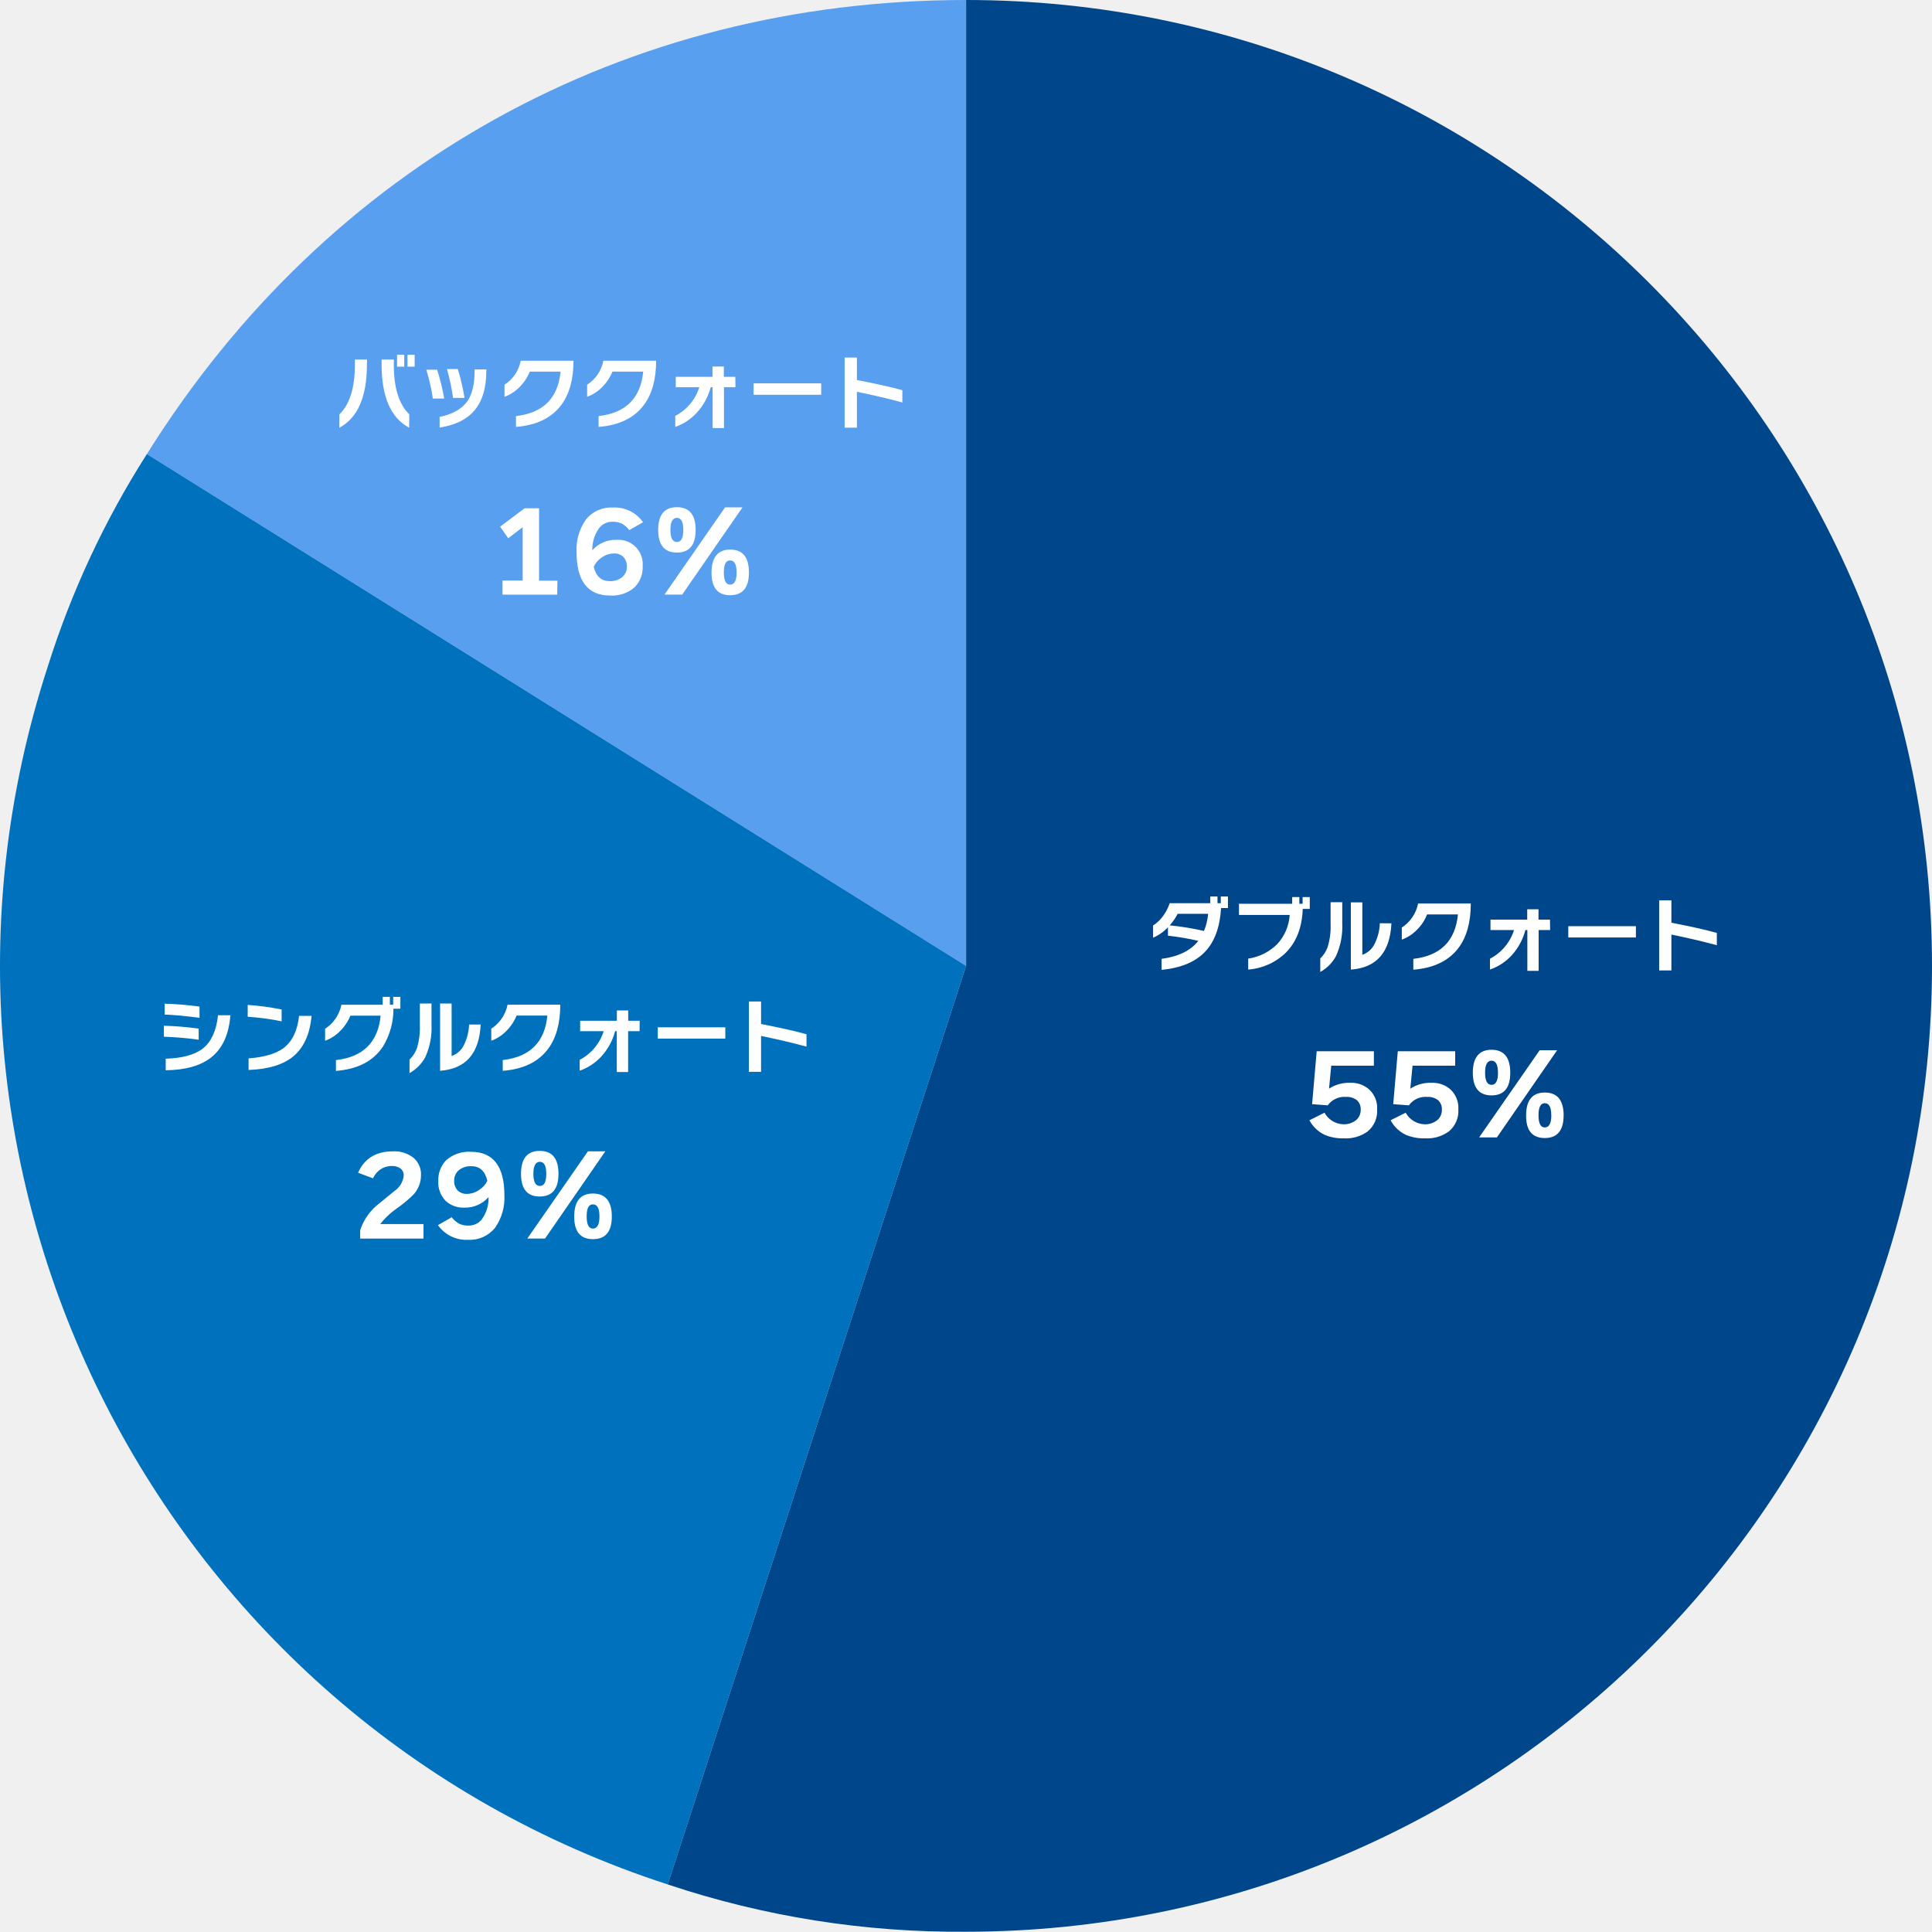
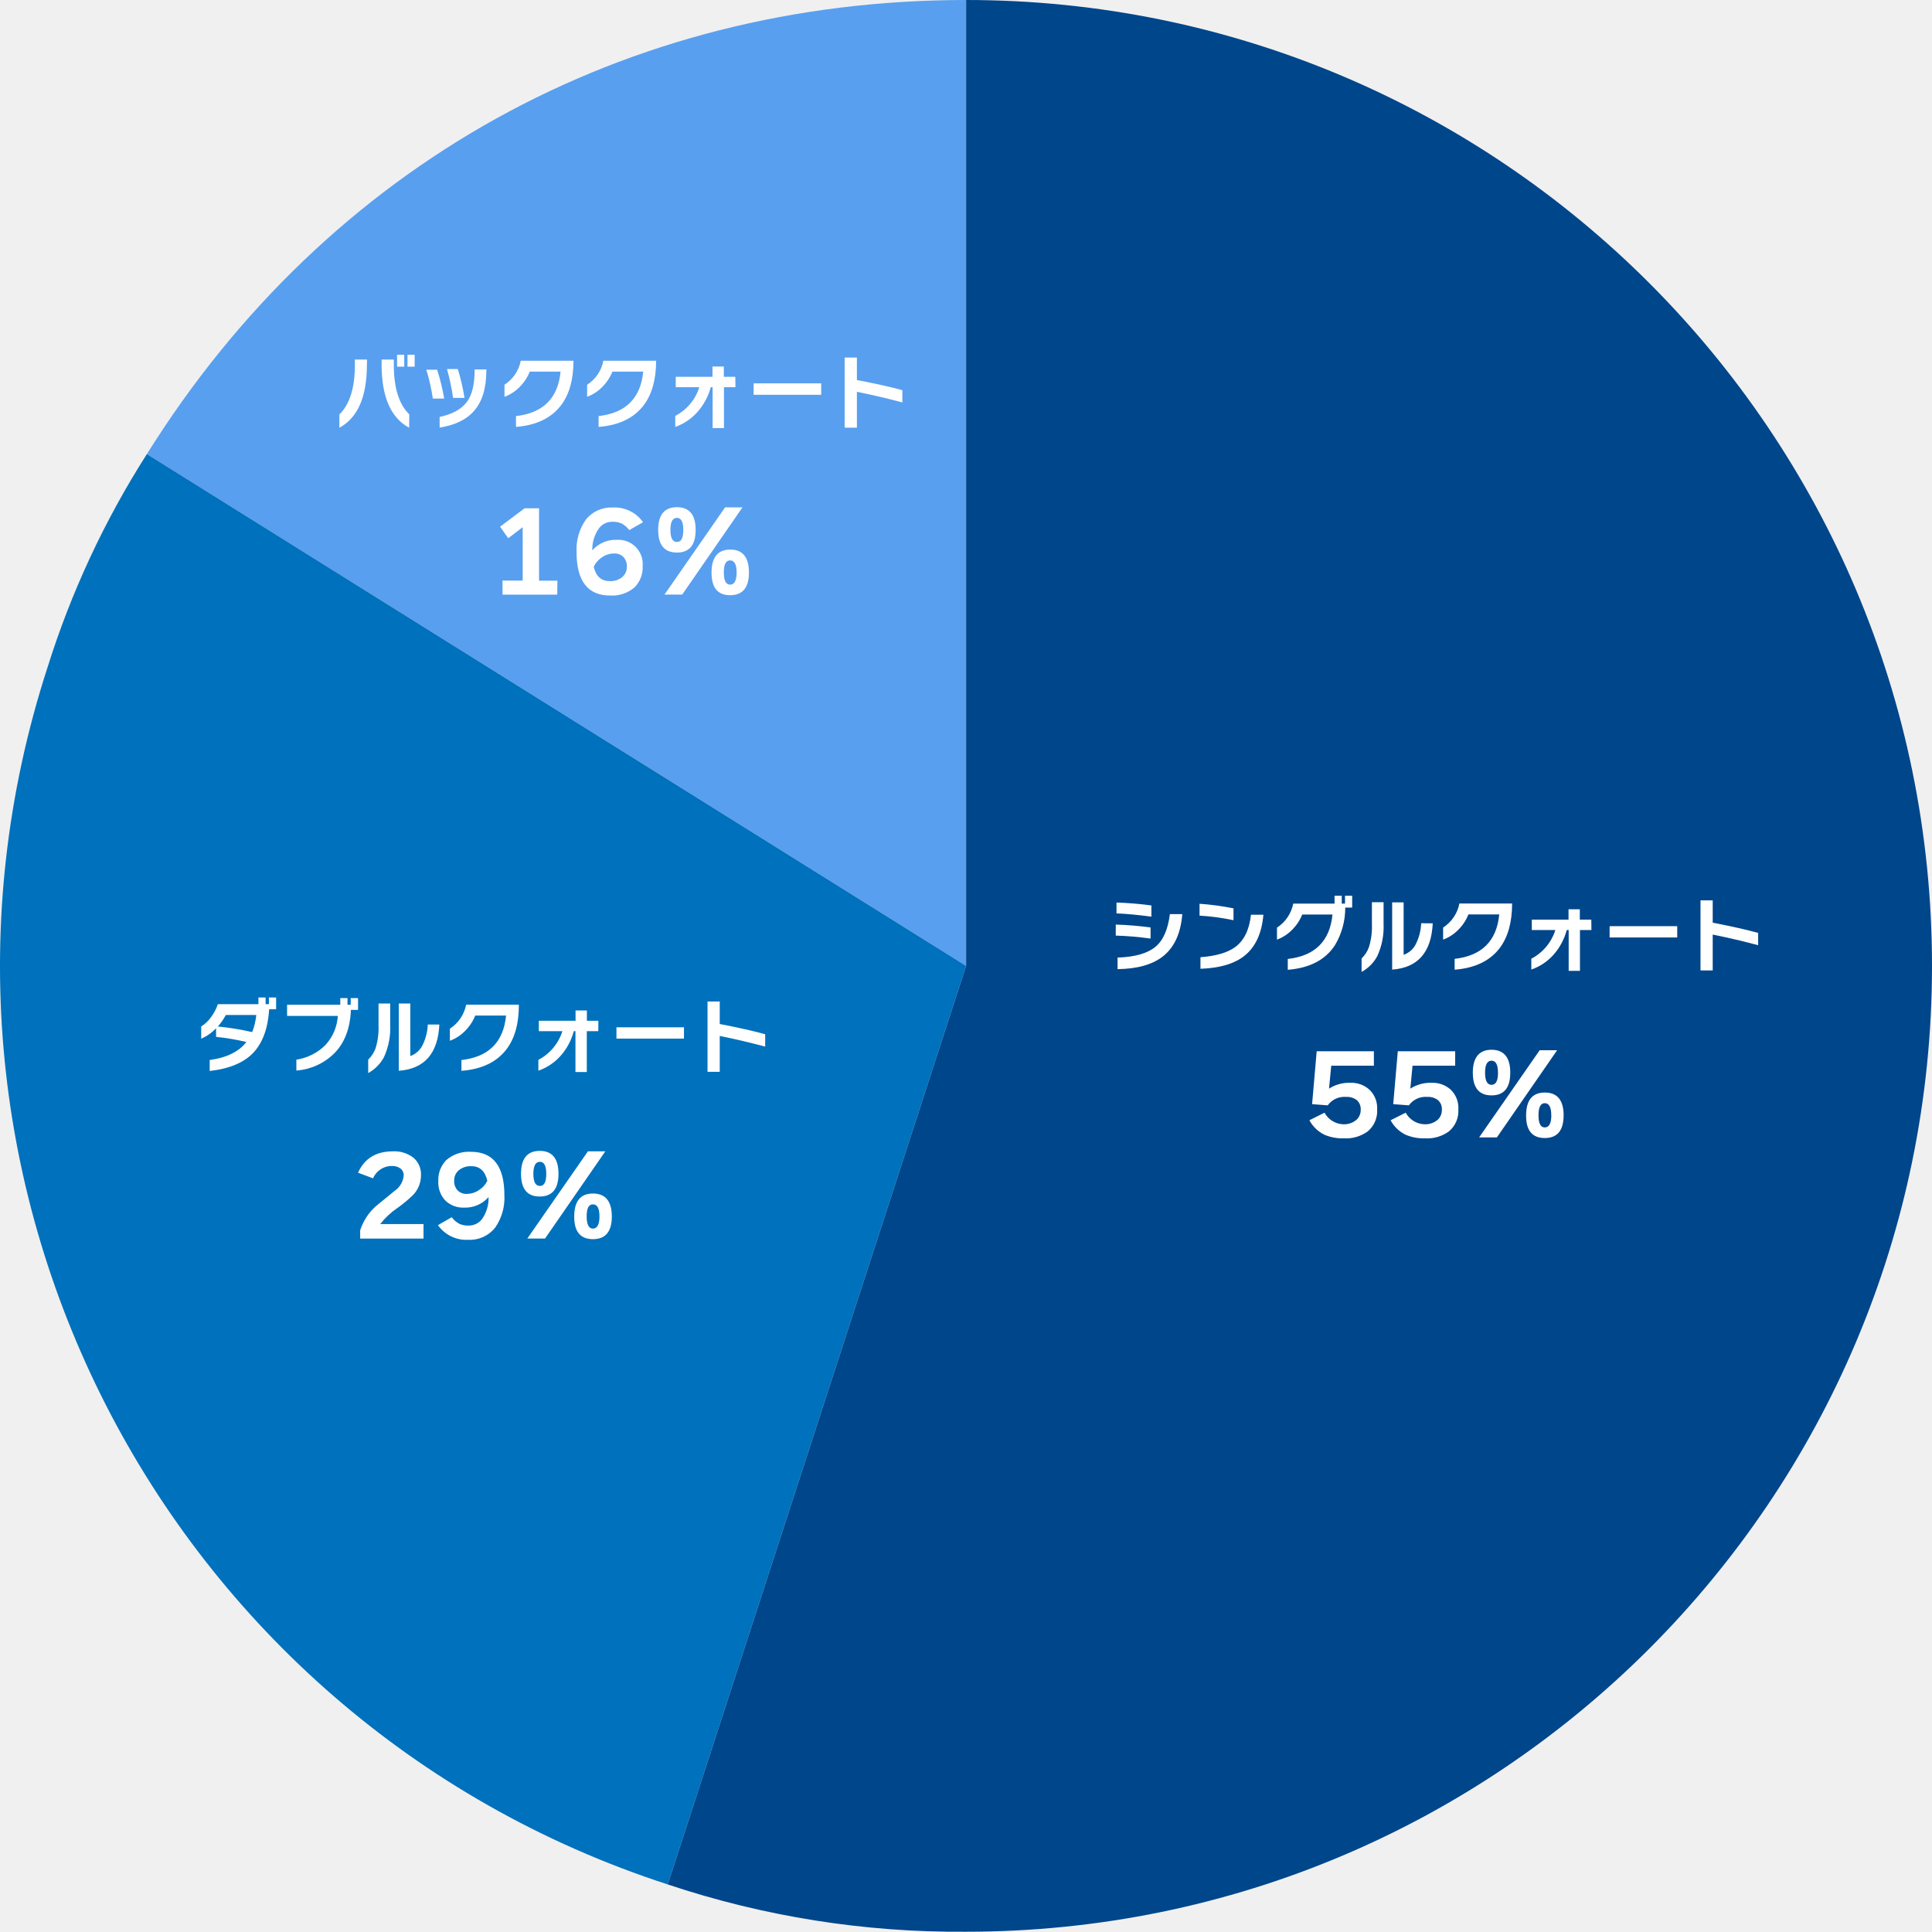
<svg xmlns="http://www.w3.org/2000/svg" viewBox="0 0 420.87 420.81">
  <g id="レイヤー_2" data-name="レイヤー 2">
    <g id="レイヤー_1-2" data-name="レイヤー 1">
      <path d="M210.46,210.41,32,98.91C71.44,35.84,136.09,0,210.46,0Z" fill="#589fef" />
      <path d="M210.46,210.41l-65,200.1C34.93,374.6-25.55,255.9,10.35,145.39A194.52,194.52,0,0,1,32,98.91Z" fill="#0071bc" />
      <path d="M210.46,210.41V0C326.67,0,420.87,94.2,420.87,210.41s-94.2,210.4-210.41,210.4a199.84,199.84,0,0,1-65-10.3Z" fill="#00468b" />
      <path d="M79.93,79.42q0,10.53-6,13.76v-2.9q3.38-3.28,3.38-10.8V78.33h2.65Zm9.2,13.76q-6-3.23-6-13.76V78.33h2.66v1.15q0,7.51,3.37,10.78ZM88.06,79.87H86.5V77.28h1.56Zm2.27,0H88.77V77.28h1.56Z" fill="#fff" />
      <path d="M96.76,86.82H94.29a41.61,41.61,0,0,0-1.42-6.28h2.36A45.14,45.14,0,0,1,96.76,86.82Zm9.18-6.07q0,5.7-2.65,8.73c-1.65,1.93-4.16,3.14-7.52,3.66V90.82q4.19-.87,6-3.35c1.08-1.52,1.62-3.77,1.62-6.73v-.26h2.59Zm-4.75,5.93H98.7a48.09,48.09,0,0,0-1.33-6.29h2.36A45.79,45.79,0,0,1,101.19,86.68Z" fill="#fff" />
      <path d="M122.26,88.23q-3.18,4.24-9.86,4.77V90.64q8.88-1,9.72-9.69h-6.71a9.92,9.92,0,0,1-2.2,3.33,8.79,8.79,0,0,1-3.31,2.16V83.81a8,8,0,0,0,3.54-5.23h11.49Q124.93,84.66,122.26,88.23Z" fill="#fff" />
      <path d="M140.26,88.23q-3.18,4.24-9.86,4.77V90.64q8.88-1,9.72-9.69h-6.71a9.92,9.92,0,0,1-2.2,3.33,8.79,8.79,0,0,1-3.31,2.16V83.81a8,8,0,0,0,3.54-5.23h11.49Q142.93,84.66,140.26,88.23Z" fill="#fff" />
      <path d="M160.21,84.35h-2.5v8.9h-2.47v-8.9h-.41a13.21,13.21,0,0,1-2.93,5.43A11.5,11.5,0,0,1,147.1,93V90.6a10.63,10.63,0,0,0,5.24-6.25h-5.13V82.09h8V79.84h2.47v2.25h2.5Z" fill="#fff" />
      <path d="M178.89,86H164.17V83.51h14.72Z" fill="#fff" />
      <path d="M196.57,87.67q-4.66-1.26-9.9-2.32v7.81H184V77.89h2.67v4.9Q193,84,196.57,85Z" fill="#fff" />
      <path d="M121.39,129.54H109.47v-3.07h4.39V114.85l-3.15,2.4-1.77-2.52,5.33-4h3.16v15.77h4Z" fill="#fff" />
      <path d="M140,123.3a6.15,6.15,0,0,1-1.73,4.61,7.4,7.4,0,0,1-5.37,1.82q-7.31,0-7.3-9.5a11.23,11.23,0,0,1,2-7,7,7,0,0,1,5.86-2.67,7.54,7.54,0,0,1,6.62,3.2l-3,1.72a5.05,5.05,0,0,0-1.7-1.46,4.69,4.69,0,0,0-2-.36,3.58,3.58,0,0,0-2.91,1.44,7.9,7.9,0,0,0-1.44,4.78,6.77,6.77,0,0,1,5.36-2.28A5.29,5.29,0,0,1,140,123.3Zm-10.68.12q.75,3.17,3.46,3.17a4,4,0,0,0,2.78-.88,2.88,2.88,0,0,0,1-2.26,2.94,2.94,0,0,0-.74-2.1,2.69,2.69,0,0,0-2.07-.78,4.66,4.66,0,0,0-2.68.88A4.82,4.82,0,0,0,129.36,123.42Z" fill="#fff" />
      <path d="M151.54,115.43c0,3.3-1.36,4.94-4.08,4.94s-4.08-1.64-4.08-4.94,1.36-4.94,4.08-4.94S151.54,112.13,151.54,115.43Zm10.2-4.9-13.13,19h-3.86l13.2-19Zm-12.89,4.9c0-1.74-.46-2.62-1.39-2.62s-1.42.88-1.42,2.62.47,2.64,1.42,2.64S148.85,117.19,148.85,115.43Zm14.3,9.29c0,3.29-1.36,4.94-4.1,4.94S155,128,155,124.72s1.36-5,4.08-5S163.15,121.41,163.15,124.72Zm-2.68,0c0-1.76-.48-2.64-1.42-2.64s-1.37.88-1.37,2.64.46,2.64,1.37,2.64S160.47,126.48,160.47,124.72Z" fill="#fff" />
-       <path d="M43.28,226.49a72.12,72.12,0,0,0-7.58-.65v-2.39a67.72,67.72,0,0,1,7.58.63Zm.18-4.77q-4.62-.61-7.59-.7v-2.38a75.15,75.15,0,0,1,7.59.63Zm6.73-.56q-.48,6.3-4.24,9.23-3.41,2.67-9.85,2.76v-2.52c3.7-.12,6.41-.88,8.15-2.27s2.91-3.85,3.24-7.2Z" fill="#fff" />
-       <path d="M61.35,222.49a52.82,52.82,0,0,0-7.39-1v-2.58a56.38,56.38,0,0,1,7.39,1Zm6.52-1.19q-.53,6-4.07,8.9-3.31,2.66-9.65,2.88v-2.52c3.4-.26,5.91-1,7.55-2.2q2.92-2.16,3.45-7.06Z" fill="#fff" />
-       <path d="M83.46,227.93q-3.13,4.8-10.28,5.36v-2.36q8.89-1,9.74-9.68H76.33a9.79,9.79,0,0,1-2.2,3.31,8.71,8.71,0,0,1-3.31,2.16v-2.61a8.09,8.09,0,0,0,3.55-5.24h9v-1.71h1.56v1.71h.72v-1.71h1.57v2.58H85.71A15.76,15.76,0,0,1,83.46,227.93Z" fill="#fff" />
-       <path d="M94,223.25a15.16,15.16,0,0,1-1.37,7.07,8.62,8.62,0,0,1-3.42,3.44v-2.93a6.7,6.7,0,0,0,1.59-2.42,15.08,15.08,0,0,0,.66-5V218.6H94Zm10.71-.07q-.45,9.47-8.84,10.08V218.6h2.51v11.45a4.72,4.72,0,0,0,2.75-2.54,11,11,0,0,0,1.06-4.33Z" fill="#fff" />
-       <path d="M119.39,228.5q-3.19,4.26-9.87,4.77v-2.35q8.88-1,9.72-9.69h-6.71a9.92,9.92,0,0,1-2.2,3.33,8.79,8.79,0,0,1-3.31,2.16v-2.63a8.1,8.1,0,0,0,3.55-5.23h11.48Q122.05,224.94,119.39,228.5Z" fill="#fff" />
-       <path d="M139.33,224.63h-2.5v8.9h-2.47v-8.9H134a13.21,13.21,0,0,1-2.93,5.43,11.53,11.53,0,0,1-4.79,3.18v-2.36a10.65,10.65,0,0,0,5.23-6.25h-5.13v-2.26h8v-2.25h2.47v2.25h2.5Z" fill="#fff" />
-       <path d="M158,226.25H143.29v-2.46H158Z" fill="#fff" />
-       <path d="M175.69,228q-4.66-1.26-9.9-2.33v7.82h-2.66V218.17h2.66v4.9q6.28,1.22,9.9,2.23Z" fill="#fff" />
+       <path d="M60.15,219.85H58.64q-.39,6.21-3.44,9.46t-9.52,4v-2.4q5.52-.74,8-3.92a52.76,52.76,0,0,0-6.61-1.12V224a9.77,9.77,0,0,1-3.24,2.27v-2.66a7.74,7.74,0,0,0,2.12-2,10,10,0,0,0,1.5-2.86H56.3v-1.46h1.56v1.46h.72v-1.46h1.57Zm-4.32,1.26H49.19a12.57,12.57,0,0,1-1.73,2.5,60.66,60.66,0,0,1,7.47,1.22A13.53,13.53,0,0,0,55.83,221.11Z" fill="#fff" />
+       <path d="M78,220H76.44c-.15,4-1.36,7.2-3.66,9.5a13.12,13.12,0,0,1-8.22,3.71v-2.37a11.3,11.3,0,0,0,6.34-3.2,10.25,10.25,0,0,0,2.69-6.33H62.54v-2.43H74.13v-1.45H75.7v1.45h.7v-1.45H78Z" fill="#fff" />
+       <path d="M85,223.25a15.16,15.16,0,0,1-1.37,7.07,8.62,8.62,0,0,1-3.42,3.44v-2.93a6.7,6.7,0,0,0,1.59-2.42,15.08,15.08,0,0,0,.66-5V218.6H85Zm10.71-.07q-.45,9.47-8.84,10.08V218.6h2.51v11.45a4.72,4.72,0,0,0,2.75-2.54,11,11,0,0,0,1.06-4.33Z" fill="#fff" />
+       <path d="M110.39,228.5q-3.19,4.26-9.87,4.77v-2.35q8.88-1,9.72-9.69h-6.71a9.92,9.92,0,0,1-2.2,3.33A8.79,8.79,0,0,1,98,226.72v-2.63a8.1,8.1,0,0,0,3.55-5.23h11.48Q113.05,224.94,110.39,228.5Z" fill="#fff" />
+       <path d="M130.33,224.63h-2.5v8.9h-2.47v-8.9H125a13.21,13.21,0,0,1-2.93,5.43,11.53,11.53,0,0,1-4.79,3.18v-2.36a10.65,10.65,0,0,0,5.23-6.25h-5.13v-2.26h8v-2.25h2.47v2.25h2.5Z" fill="#fff" />
+       <path d="M149,226.25H134.29v-2.46H149Z" fill="#fff" />
+       <path d="M166.69,228q-4.66-1.26-9.9-2.33v7.82h-2.66V218.17h2.66v4.9q6.28,1.22,9.9,2.23Z" fill="#fff" />
      <path d="M92.26,269.82H78.46V268a12,12,0,0,1,3.41-5.23q2.05-1.67,4.08-3.34a4.59,4.59,0,0,0,2-3.36,1.84,1.84,0,0,0-.68-1.5A2.91,2.91,0,0,0,85.4,254a4.39,4.39,0,0,0-4.13,2.69L78,255.47q2.07-4.65,7.56-4.66a6.7,6.7,0,0,1,4.56,1.44A4.7,4.7,0,0,1,91.71,256a6.21,6.21,0,0,1-1.66,4.25,28.79,28.79,0,0,1-3.62,3,16.2,16.2,0,0,0-3.6,3.4h9.43Z" fill="#fff" />
      <path d="M95.48,257.34a6.2,6.2,0,0,1,1.72-4.61,7.52,7.52,0,0,1,5.4-1.82q7.28,0,7.28,9.5a11.29,11.29,0,0,1-2,7,7,7,0,0,1-5.86,2.67,7.57,7.57,0,0,1-6.62-3.19l3-1.73a5,5,0,0,0,1.71,1.46,4.61,4.61,0,0,0,2,.36,3.58,3.58,0,0,0,2.91-1.44,7.87,7.87,0,0,0,1.41-4.77,6.74,6.74,0,0,1-5.32,2.3,5.62,5.62,0,0,1-4-1.44A5.68,5.68,0,0,1,95.48,257.34Zm10.68-.12c-.5-2.11-1.64-3.17-3.44-3.17a4,4,0,0,0-2.78.88,2.88,2.88,0,0,0-1,2.27,2.94,2.94,0,0,0,.73,2.1,2.71,2.71,0,0,0,2.07.78,4.73,4.73,0,0,0,2.72-.92A4.68,4.68,0,0,0,106.16,257.22Z" fill="#fff" />
      <path d="M121.66,255.71q0,4.93-4.08,4.94t-4.08-4.94q0-5,4.08-5T121.66,255.71Zm10.2-4.9-13.13,19h-3.86l13.2-19ZM119,255.71c0-1.75-.46-2.62-1.39-2.62s-1.42.87-1.42,2.62.47,2.64,1.42,2.64S119,257.47,119,255.71ZM133.28,265q0,4.94-4.11,4.94T125.09,265c0-3.32,1.36-5,4.08-5S133.28,261.68,133.28,265Zm-2.69,0c0-1.76-.47-2.64-1.42-2.64s-1.37.88-1.37,2.64.46,2.64,1.37,2.64S130.59,266.76,130.59,265Z" fill="#fff" />
-       <path d="M267.5,197.81H266q-.37,6.21-3.44,9.47c-2.11,2.25-5.28,3.58-9.52,4v-2.4q5.52-.74,8-3.92a52.76,52.76,0,0,0-6.61-1.12V202a9.71,9.71,0,0,1-3.24,2.27v-2.66a8.07,8.07,0,0,0,2.13-2,10,10,0,0,0,1.49-2.86h8.84v-1.46h1.57v1.46h.72v-1.46h1.56Zm-4.32,1.26h-6.64a12,12,0,0,1-1.73,2.51,60.66,60.66,0,0,1,7.47,1.22A12.83,12.83,0,0,0,263.18,199.07Z" fill="#fff" />
-       <path d="M285.32,198h-1.53q-.21,6-3.65,9.5a13.15,13.15,0,0,1-8.23,3.71v-2.38a11.26,11.26,0,0,0,6.35-3.19,10.3,10.3,0,0,0,2.69-6.33H269.9v-2.43h11.59v-1.46h1.56v1.46h.71v-1.46h1.56Z" fill="#fff" />
-       <path d="M292.4,201.22a15.32,15.32,0,0,1-1.37,7.07,8.62,8.62,0,0,1-3.42,3.44v-2.94a6.43,6.43,0,0,0,1.58-2.41,14.81,14.81,0,0,0,.67-5v-4.84h2.54Zm10.71-.08q-.45,9.48-8.84,10.08V196.57h2.5V208a4.69,4.69,0,0,0,2.75-2.54,11,11,0,0,0,1.07-4.34Z" fill="#fff" />
-       <path d="M317.74,206.47q-3.18,4.25-9.86,4.77v-2.36q8.87-1,9.72-9.68h-6.72a9.74,9.74,0,0,1-2.19,3.33,8.82,8.82,0,0,1-3.32,2.16v-2.63a8.09,8.09,0,0,0,3.55-5.24H320.4Q320.4,202.91,317.74,206.47Z" fill="#fff" />
-       <path d="M337.68,202.6h-2.5v8.89h-2.46V202.6h-.42a13.19,13.19,0,0,1-2.92,5.43,11.5,11.5,0,0,1-4.8,3.18v-2.36a10.66,10.66,0,0,0,5.24-6.25h-5.13v-2.27h8v-2.25h2.46v2.25h2.5Z" fill="#fff" />
-       <path d="M356.37,204.22H341.64v-2.46h14.73Z" fill="#fff" />
-       <path d="M374,205.91q-4.65-1.26-9.9-2.32v7.81h-2.66V196.14h2.66V201q6.28,1.22,9.9,2.23Z" fill="#fff" />
+       <path d="M250.64,204.46a69.74,69.74,0,0,0-7.58-.65v-2.4a73.27,73.27,0,0,1,7.58.63Zm.18-4.77q-4.63-.62-7.6-.71v-2.37a75.58,75.58,0,0,1,7.6.63Zm6.73-.56q-.49,6.3-4.25,9.23-3.41,2.67-9.85,2.76V208.6q5.55-.18,8.16-2.27t3.24-7.2Z" fill="#fff" />
+       <path d="M268.71,200.46a51.52,51.52,0,0,0-7.4-1v-2.58a56.52,56.52,0,0,1,7.4,1Zm6.51-1.19q-.51,6-4.06,8.89-3.32,2.67-9.65,2.88v-2.52c3.39-.25,5.91-1,7.54-2.19q2.94-2.16,3.46-7.06Z" fill="#fff" />
+       <path d="M290.81,205.9q-3.13,4.8-10.28,5.36V208.9q8.89-1,9.74-9.68h-6.59a9.76,9.76,0,0,1-2.19,3.31,8.86,8.86,0,0,1-3.31,2.16v-2.61a8.1,8.1,0,0,0,3.54-5.24h9v-1.71h1.57v1.71H293v-1.71h1.56v2.58h-1.51A15.76,15.76,0,0,1,290.81,205.9Z" fill="#fff" />
+       <path d="M301.4,201.22a15.32,15.32,0,0,1-1.37,7.07,8.62,8.62,0,0,1-3.42,3.44v-2.94a6.43,6.43,0,0,0,1.58-2.41,14.81,14.81,0,0,0,.67-5v-4.84h2.54Zm10.71-.08q-.45,9.48-8.84,10.08V196.57h2.5V208a4.69,4.69,0,0,0,2.75-2.54,11,11,0,0,0,1.07-4.34Z" fill="#fff" />
+       <path d="M326.74,206.47q-3.18,4.25-9.86,4.77v-2.36q8.87-1,9.72-9.68h-6.72a9.74,9.74,0,0,1-2.19,3.33,8.82,8.82,0,0,1-3.32,2.16v-2.63a8.09,8.09,0,0,0,3.55-5.24H329.4Q329.4,202.91,326.74,206.47Z" fill="#fff" />
+       <path d="M346.68,202.6h-2.5v8.89h-2.46V202.6h-.42a13.19,13.19,0,0,1-2.92,5.43,11.5,11.5,0,0,1-4.8,3.18v-2.36a10.66,10.66,0,0,0,5.24-6.25h-5.13v-2.27h8v-2.25h2.46v2.25h2.5Z" fill="#fff" />
+       <path d="M365.37,204.22H350.64v-2.46h14.73Z" fill="#fff" />
+       <path d="M383,205.91q-4.65-1.26-9.9-2.32v7.81h-2.66V196.14h2.66V201q6.28,1.22,9.9,2.23Z" fill="#fff" />
      <path d="M300,241.67a5.77,5.77,0,0,1-2.06,4.8,8.06,8.06,0,0,1-5.16,1.51,10.13,10.13,0,0,1-4.28-.79,7.47,7.47,0,0,1-3.26-3.15l3.29-1.65a4.85,4.85,0,0,0,4,2.52,4.17,4.17,0,0,0,3-1,2.91,2.91,0,0,0,.89-2.18,2.59,2.59,0,0,0-.85-2.08,3.57,3.57,0,0,0-2.34-.7,4.49,4.49,0,0,0-4,1.84l-3.4-.26,1-11.52h12.46v3.14h-9.29l-.48,5a8,8,0,0,1,4.66-1.27,5.8,5.8,0,0,1,4.15,1.51A5.49,5.49,0,0,1,300,241.67Z" fill="#fff" />
      <path d="M317.69,241.67a5.75,5.75,0,0,1-2.07,4.8,8,8,0,0,1-5.16,1.51,10.11,10.11,0,0,1-4.27-.79,7.37,7.37,0,0,1-3.26-3.15l3.29-1.65a4.84,4.84,0,0,0,4,2.52,4.17,4.17,0,0,0,3-1,2.9,2.9,0,0,0,.88-2.18,2.56,2.56,0,0,0-.85-2.08,3.57,3.57,0,0,0-2.34-.7,4.48,4.48,0,0,0-4,1.84l-3.41-.26,1-11.52H317v3.14h-9.29l-.48,5a8,8,0,0,1,4.65-1.27,5.81,5.81,0,0,1,4.16,1.51A5.49,5.49,0,0,1,317.69,241.67Z" fill="#fff" />
      <path d="M329,233.68q0,4.94-4.08,4.94c-2.71,0-4.08-1.65-4.08-4.94s1.37-5,4.08-5S329,230.38,329,233.68Zm10.21-4.9-13.13,19h-3.87l13.2-19Zm-12.89,4.9c0-1.75-.47-2.62-1.4-2.62s-1.41.87-1.41,2.62.47,2.64,1.41,2.64S326.33,235.44,326.33,233.68Zm14.3,9.28q0,4.95-4.1,4.95T332.45,243q0-5,4.08-5T340.63,243Zm-2.69,0q0-2.64-1.41-2.64c-.92,0-1.37.88-1.37,2.64s.45,2.64,1.37,2.64S337.94,244.72,337.94,243Z" fill="#fff" />
    </g>
  </g>
</svg>
